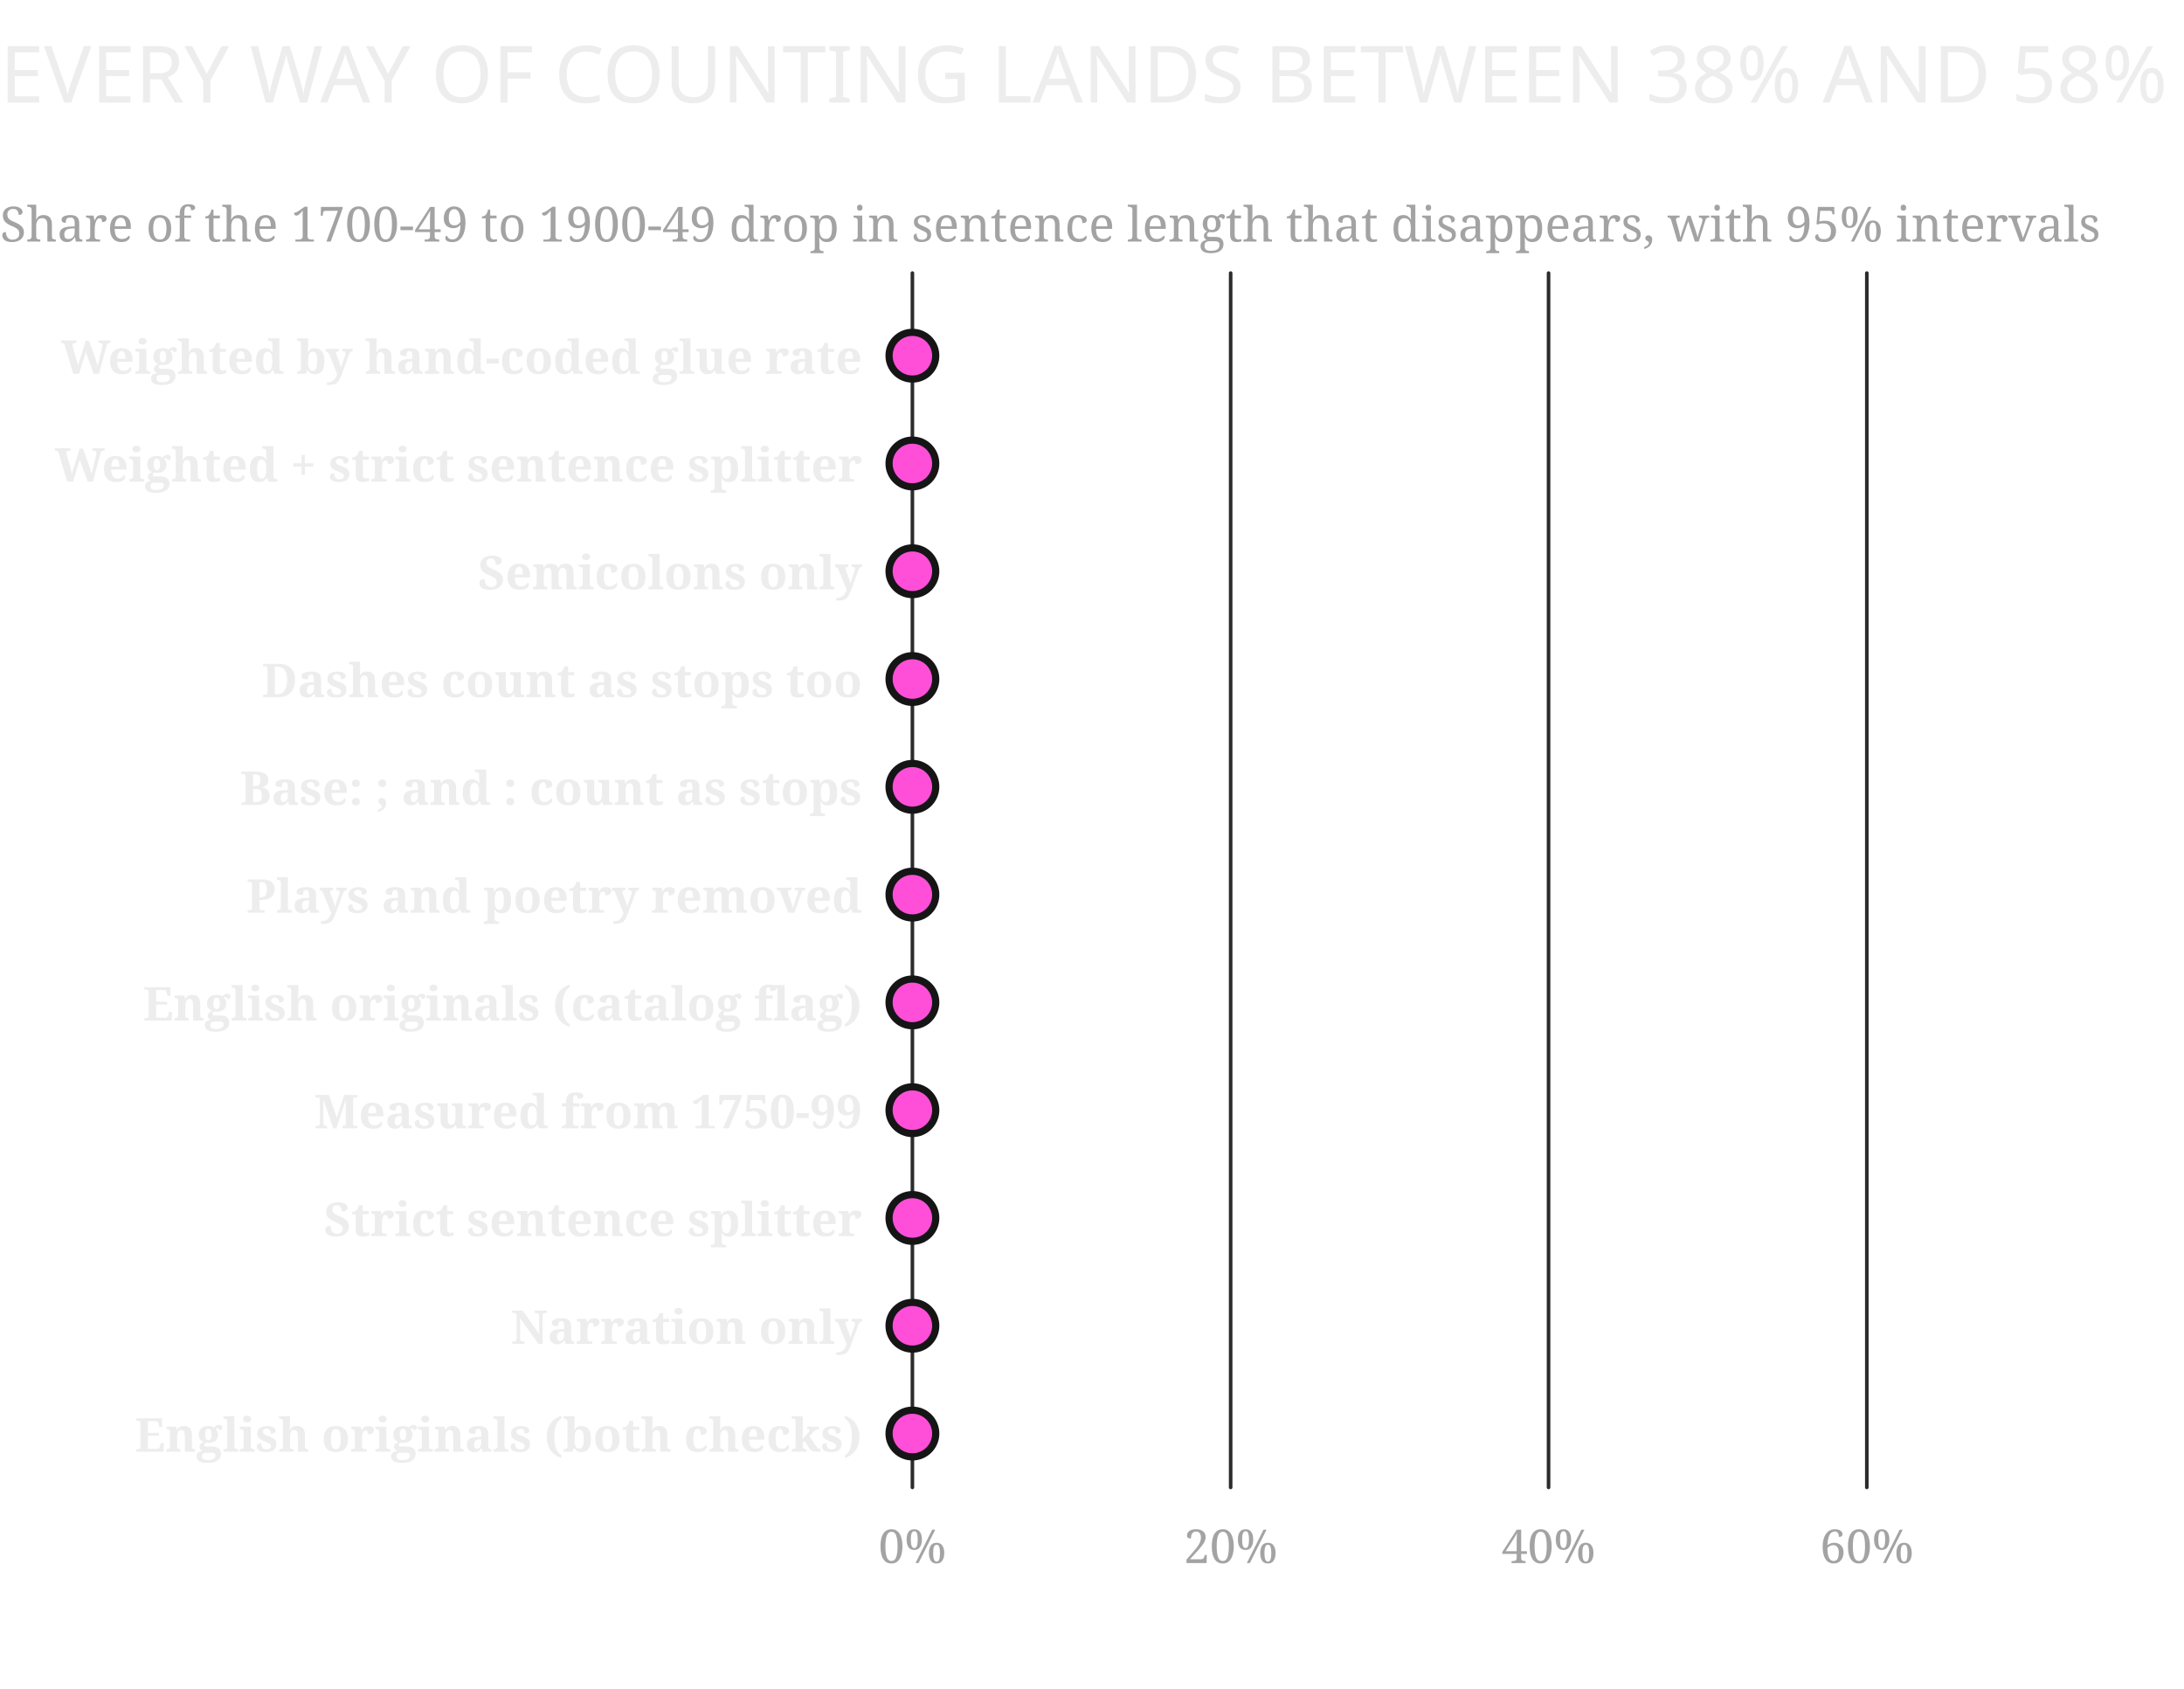
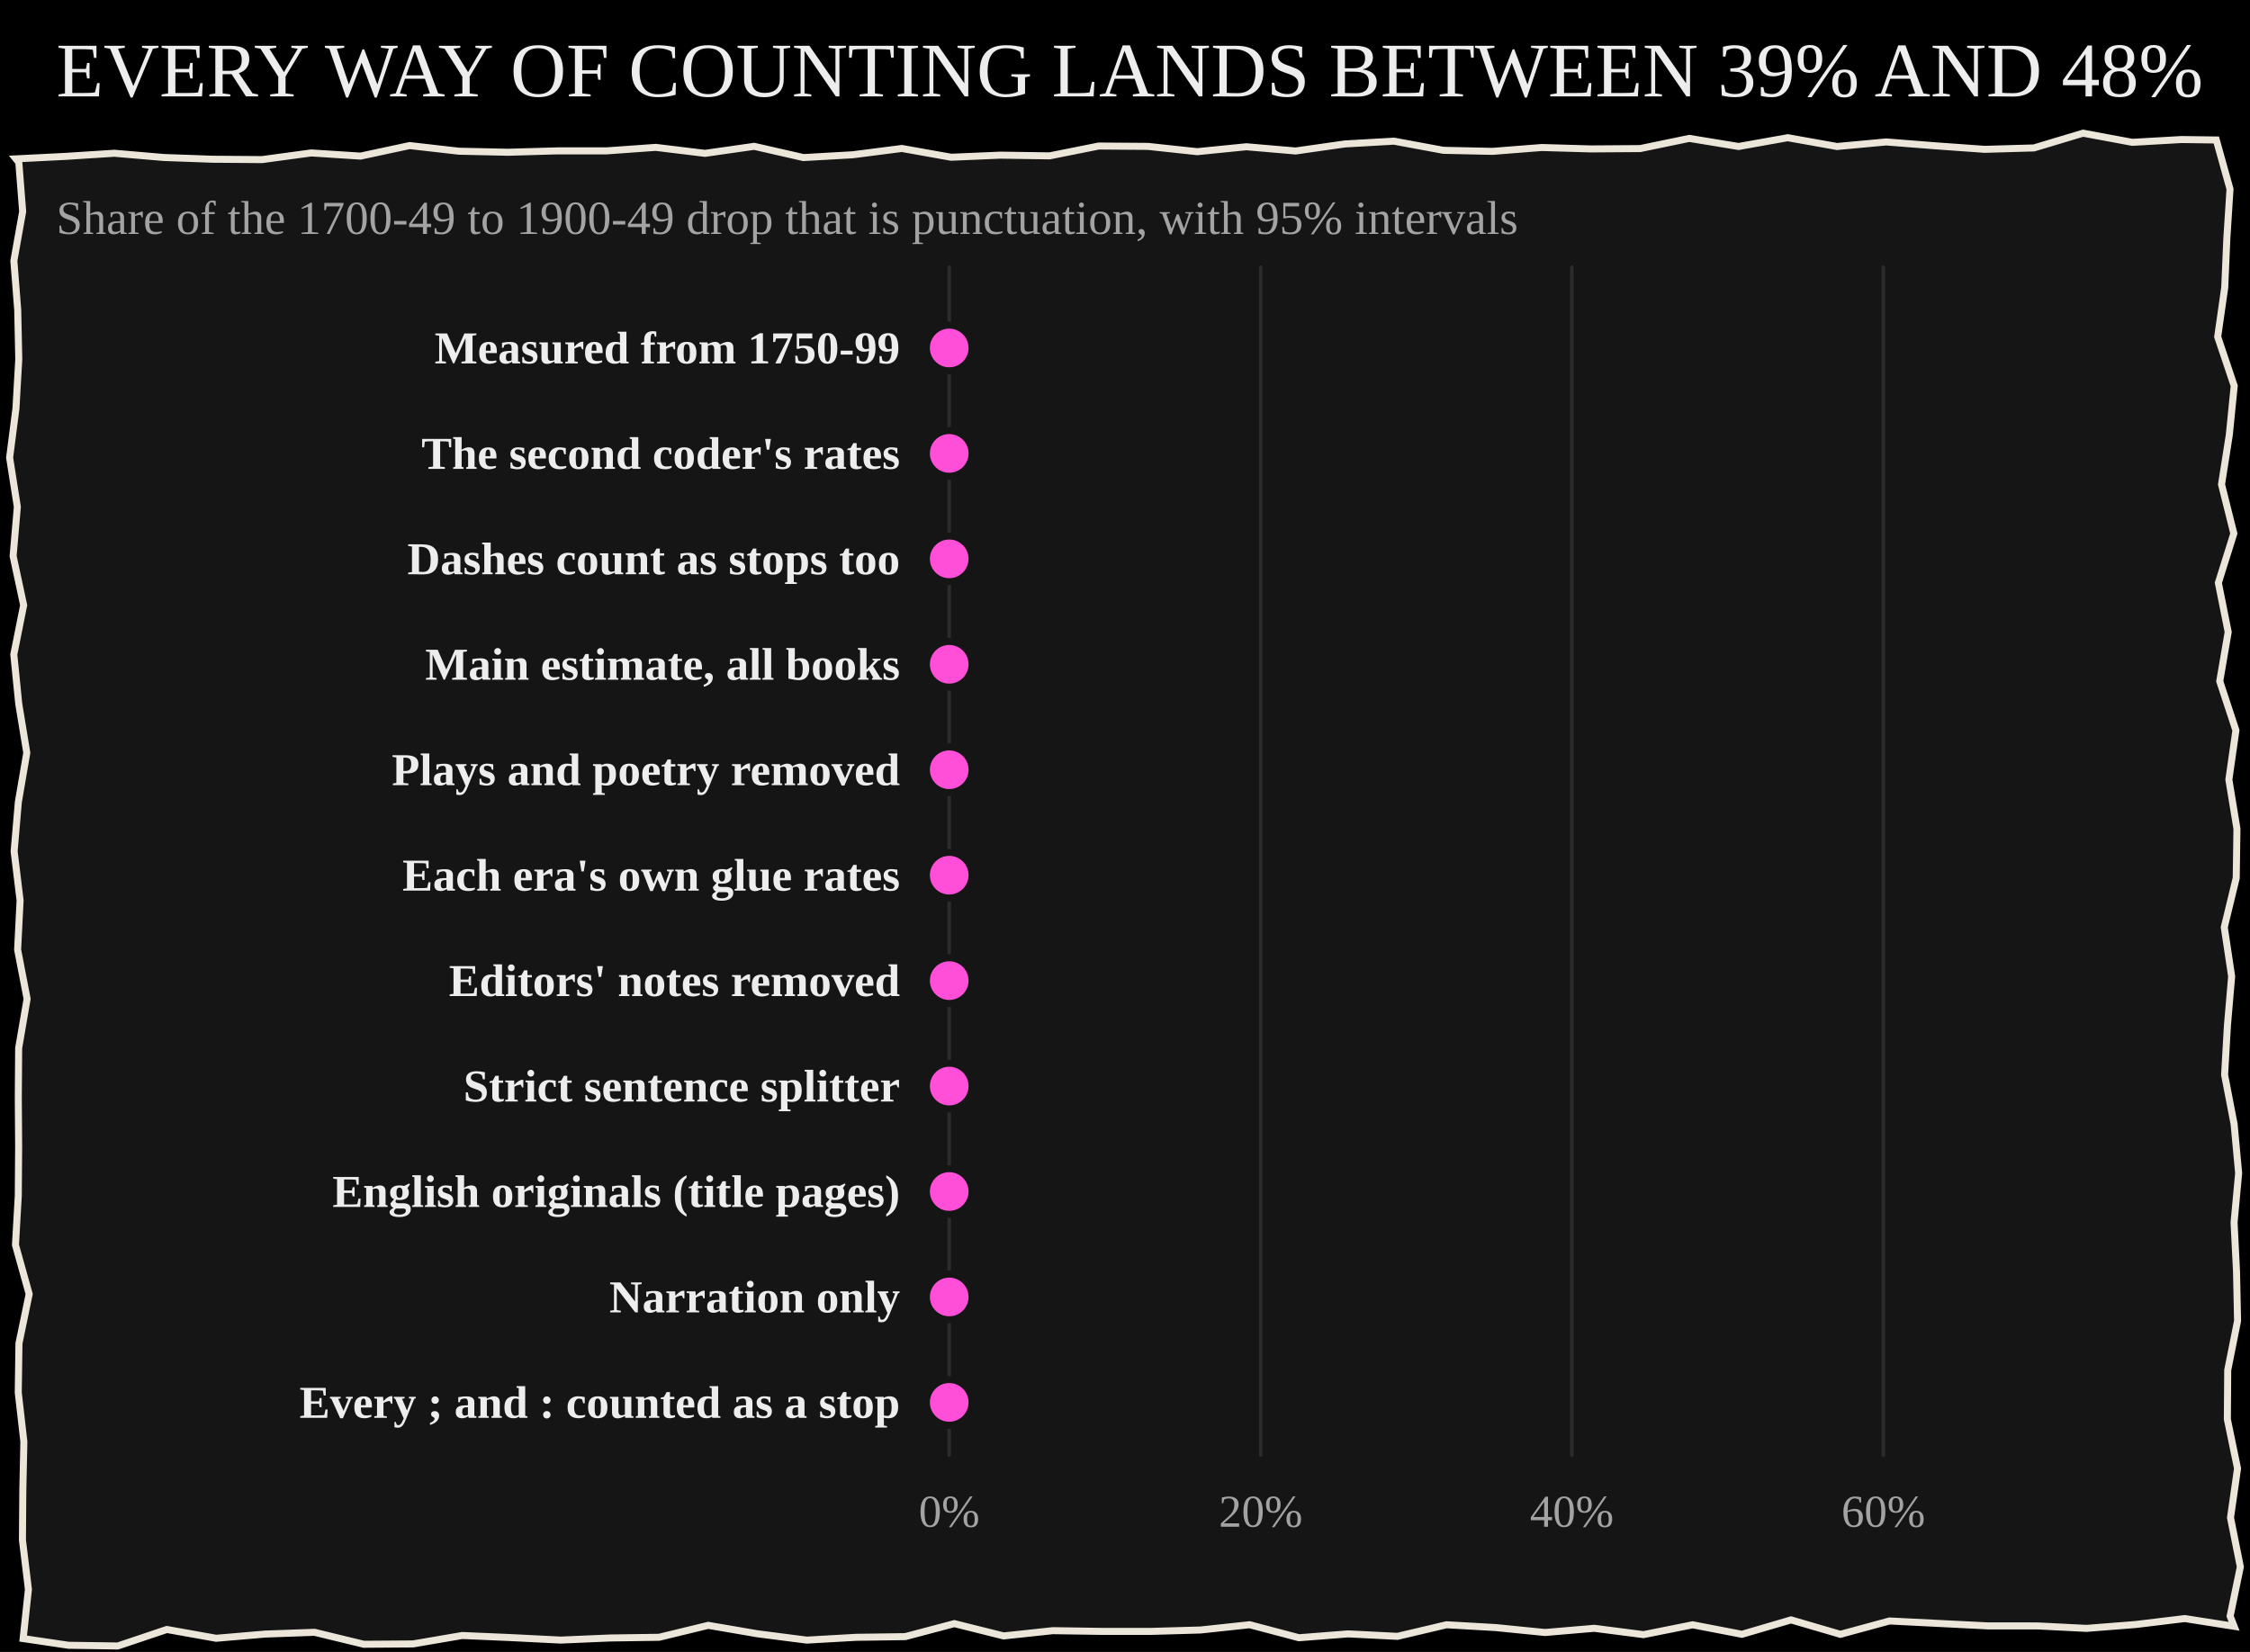
- <svg xmlns="http://www.w3.org/2000/svg" viewBox="16 0 608 470" width="608" height="470" role="img" aria-label="Dot and interval chart: the share of the 1700-49 to 1900-49 drop in sentence length that disappears when semicolons and colons count as sentence ends, measured eleven ways with 95% bootstrap intervals. Weighted by the hand-coded glue rate: 38% (28 to 48). Weighted with a strict sentence splitter: 42%. Semicolons only: 42%. Dashes counted too: 43%. Base count: 47% (38 to 60). Plays and poetry removed: 48%. English originals: 48%. Measured from 1750-99: 49%. Strict sentence splitter: 52%. Narration only: 54%. English originals by both checks: 58% (50 to 61). Every estimate lands between 38% and 58%; a line marks about 40%.">
+ <svg xmlns="http://www.w3.org/2000/svg" viewBox="0 0 640 470" width="640" height="470" role="img" aria-label="Dot and interval chart: the share of the 1700-49 to 1900-49 drop in sentence length that is punctuation, measured eleven ways with 95% intervals. Each way counts a semicolon or colon only as often as it glues two clauses, except the last. Dashes counted as stops: 39%. Measured from 1750-99: 39%. The second coder's rates: 39%. The main estimate, all books: 40% (24 to 51). Each era's own glue rates: 41%. Plays and poetry removed: 41%. Editors' notes removed: 41%. Strict sentence splitter: 43%. Narration only: 45%. English originals, checked by title page: 45% (29 to 53). Every semicolon and colon counted as a stop: 48% (33 to 61). A line marks about 40%.">
  <defs />
-   <text x="16" y="20" font-family="Anton, Impact, sans-serif" font-size="22" fill="#ededed" text-anchor="start" dominant-baseline="central">EVERY WAY OF COUNTING LANDS BETWEEN 38% AND 58%</text>
-   <text x="16" y="62" font-family="Fraunces, Georgia, serif" font-size="13.5" fill="#a3a3a3" text-anchor="start" dominant-baseline="central">Share of the 1700-49 to 1900-49 drop in sentence length that disappears, with 95% intervals</text>
+   <rect width="640" height="470" fill="#000000" />
+   <path class="d-paper" d="M6,43 L20,42.4 L34,41.6 L48,42.9 L62,43.5 L76,43.7 L90,41.9 L104,42.9 L118,40 L132,41.7 L146,42.1 L160,41.8 L174,41.9 L188,41 L202,42.8 L216,40.9 L230,44.2 L244,43.5 L258,41.8 L272,44.4 L286,43.9 L300,44.2 L314,41.5 L328,41.7 L342,43.3 L356,42 L370,43.3 L384,41.4 L398,40.7 L412,43.4 L426,43.8 L440,42.8 L454,43.3 L468,43.3 L482,40.5 L496,42.9 L510,40.5 L524,43.1 L538,41.9 L552,43.1 L566,44.2 L580,43.9 L594,39.8 L608,42.5 L622,41.8 L631.9,42 L635.7,56 L634.7,70 L634,84 L631.9,98 L636.5,112 L635,126 L632.7,140 L636.1,154 L631.6,168 L634.3,182 L631.8,196 L636.3,210 L634.2,224 L636.4,238 L636.1,252 L632.6,266 L634.6,280 L633.3,294 L632.4,308 L635,322 L636.2,336 L634.8,350 L635.4,364 L635.6,378 L632.7,392 L632.5,406 L635.3,420 L633.2,434 L635.9,448 L632.9,462 L634,464.9 L620,462.6 L606,464.2 L592,465.2 L578,464.4 L564,464.3 L550,463.5 L536,462.7 L522,466.4 L508,462.2 L494,466.2 L480,463.4 L466,466.1 L452,464.2 L438,465.3 L424,463.8 L410,462.9 L396,466.1 L382,465.3 L368,466.3 L354,462.5 L340,463.9 L326,464.2 L312,464.1 L298,463.8 L284,465.2 L270,461.6 L256,465.2 L242,465.3 L228,466 L214,464.1 L200,461.6 L186,464.9 L172,465 L158,465.5 L144,464.7 L130,464 L116,466.3 L102,466.3 L88,462.8 L74,463.2 L60,464.3 L46,461.7 L32,466.3 L18,466 L5.1,464 L6.7,450 L5.1,436 L5.3,422 L5.7,408 L4.2,394 L4.5,380 L7.5,366 L3.7,352 L4.6,338 L4.8,324 L4.8,310 L5,296 L7.5,282 L4.9,268 L5.7,254 L4.1,240 L5.4,226 L7.9,212 L5.7,198 L4.4,184 L7.3,170 L4.4,156 L5.7,142 L3.6,128 L5.5,114 L6.4,100 L6.2,86 L5.2,72 L7.8,58 L6.8,44 Z" fill="#151515" stroke="#ece6da" stroke-width="2" transform="rotate(-0.4 320 253)" />
+   <text x="16" y="20" font-family="var(--font-anton, Anton), Impact, sans-serif" font-size="22" fill="#ededed" text-anchor="start" dominant-baseline="central">EVERY WAY OF COUNTING LANDS BETWEEN 39% AND 48%</text>
+   <text x="16" y="62" font-family="var(--font-hanken-grotesk, 'Hanken Grotesk'), Arial, sans-serif" font-size="13.5" fill="#a3a3a3" text-anchor="start" dominant-baseline="central">Share of the 1700-49 to 1900-49 drop that is punctuation, with 95% intervals</text>
  <path d="M270,76 L270,414" fill="none" stroke="#2c2c2c" stroke-width="1" stroke-linecap="round" />
-   <text x="270" y="430" font-family="Fraunces, Georgia, serif" font-size="13" fill="#a3a3a3" text-anchor="middle" dominant-baseline="central">0%</text>
+   <text x="270" y="430" font-family="var(--font-hanken-grotesk, 'Hanken Grotesk'), Arial, sans-serif" font-size="13" fill="#a3a3a3" text-anchor="middle" dominant-baseline="central">0%</text>
  <path d="M358.6,76 L358.6,414" fill="none" stroke="#2c2c2c" stroke-width="1" stroke-linecap="round" />
-   <text x="358.6" y="430" font-family="Fraunces, Georgia, serif" font-size="13" fill="#a3a3a3" text-anchor="middle" dominant-baseline="central">20%</text>
+   <text x="358.6" y="430" font-family="var(--font-hanken-grotesk, 'Hanken Grotesk'), Arial, sans-serif" font-size="13" fill="#a3a3a3" text-anchor="middle" dominant-baseline="central">20%</text>
  <path d="M447.1,76 L447.1,414" fill="none" stroke="#2c2c2c" stroke-width="1" stroke-linecap="round" />
-   <text x="447.1" y="430" font-family="Fraunces, Georgia, serif" font-size="13" fill="#a3a3a3" text-anchor="middle" dominant-baseline="central">40%</text>
+   <text x="447.1" y="430" font-family="var(--font-hanken-grotesk, 'Hanken Grotesk'), Arial, sans-serif" font-size="13" fill="#a3a3a3" text-anchor="middle" dominant-baseline="central">40%</text>
  <path d="M535.7,76 L535.7,414" fill="none" stroke="#2c2c2c" stroke-width="1" stroke-linecap="round" />
-   <text x="535.7" y="430" font-family="Fraunces, Georgia, serif" font-size="13" fill="#a3a3a3" text-anchor="middle" dominant-baseline="central">60%</text>
-   <text x="256" y="99" font-family="Fraunces, Georgia, serif" font-size="13" font-weight="600" fill="#ededed" text-anchor="end" dominant-baseline="central">Weighted by hand-coded glue rate</text>
-   <text x="256" y="129" font-family="Fraunces, Georgia, serif" font-size="13" font-weight="600" fill="#ededed" text-anchor="end" dominant-baseline="central">Weighted + strict sentence splitter</text>
-   <text x="256" y="159" font-family="Fraunces, Georgia, serif" font-size="13" font-weight="600" fill="#ededed" text-anchor="end" dominant-baseline="central">Semicolons only</text>
-   <text x="256" y="189" font-family="Fraunces, Georgia, serif" font-size="13" font-weight="600" fill="#ededed" text-anchor="end" dominant-baseline="central">Dashes count as stops too</text>
-   <text x="256" y="219" font-family="Fraunces, Georgia, serif" font-size="13" font-weight="600" fill="#ededed" text-anchor="end" dominant-baseline="central">Base: ; and : count as stops</text>
-   <text x="256" y="249" font-family="Fraunces, Georgia, serif" font-size="13" font-weight="600" fill="#ededed" text-anchor="end" dominant-baseline="central">Plays and poetry removed</text>
-   <text x="256" y="279" font-family="Fraunces, Georgia, serif" font-size="13" font-weight="600" fill="#ededed" text-anchor="end" dominant-baseline="central">English originals (catalog flag)</text>
-   <text x="256" y="309" font-family="Fraunces, Georgia, serif" font-size="13" font-weight="600" fill="#ededed" text-anchor="end" dominant-baseline="central">Measured from 1750-99</text>
-   <text x="256" y="339" font-family="Fraunces, Georgia, serif" font-size="13" font-weight="600" fill="#ededed" text-anchor="end" dominant-baseline="central">Strict sentence splitter</text>
-   <text x="256" y="369" font-family="Fraunces, Georgia, serif" font-size="13" font-weight="600" fill="#ededed" text-anchor="end" dominant-baseline="central">Narration only</text>
-   <text x="256" y="399" font-family="Fraunces, Georgia, serif" font-size="13" font-weight="600" fill="#ededed" text-anchor="end" dominant-baseline="central">English originals (both checks)</text>
+   <text x="535.7" y="430" font-family="var(--font-hanken-grotesk, 'Hanken Grotesk'), Arial, sans-serif" font-size="13" fill="#a3a3a3" text-anchor="middle" dominant-baseline="central">60%</text>
+   <text x="256" y="99" font-family="var(--font-hanken-grotesk, 'Hanken Grotesk'), Arial, sans-serif" font-size="13" font-weight="600" fill="#ededed" text-anchor="end" dominant-baseline="central">Measured from 1750-99</text>
+   <text x="256" y="129" font-family="var(--font-hanken-grotesk, 'Hanken Grotesk'), Arial, sans-serif" font-size="13" font-weight="600" fill="#ededed" text-anchor="end" dominant-baseline="central">The second coder's rates</text>
+   <text x="256" y="159" font-family="var(--font-hanken-grotesk, 'Hanken Grotesk'), Arial, sans-serif" font-size="13" font-weight="600" fill="#ededed" text-anchor="end" dominant-baseline="central">Dashes count as stops too</text>
+   <text x="256" y="189" font-family="var(--font-hanken-grotesk, 'Hanken Grotesk'), Arial, sans-serif" font-size="13" font-weight="600" fill="#ededed" text-anchor="end" dominant-baseline="central">Main estimate, all books</text>
+   <text x="256" y="219" font-family="var(--font-hanken-grotesk, 'Hanken Grotesk'), Arial, sans-serif" font-size="13" font-weight="600" fill="#ededed" text-anchor="end" dominant-baseline="central">Plays and poetry removed</text>
+   <text x="256" y="249" font-family="var(--font-hanken-grotesk, 'Hanken Grotesk'), Arial, sans-serif" font-size="13" font-weight="600" fill="#ededed" text-anchor="end" dominant-baseline="central">Each era's own glue rates</text>
+   <text x="256" y="279" font-family="var(--font-hanken-grotesk, 'Hanken Grotesk'), Arial, sans-serif" font-size="13" font-weight="600" fill="#ededed" text-anchor="end" dominant-baseline="central">Editors' notes removed</text>
+   <text x="256" y="309" font-family="var(--font-hanken-grotesk, 'Hanken Grotesk'), Arial, sans-serif" font-size="13" font-weight="600" fill="#ededed" text-anchor="end" dominant-baseline="central">Strict sentence splitter</text>
+   <text x="256" y="339" font-family="var(--font-hanken-grotesk, 'Hanken Grotesk'), Arial, sans-serif" font-size="13" font-weight="600" fill="#ededed" text-anchor="end" dominant-baseline="central">English originals (title pages)</text>
+   <text x="256" y="369" font-family="var(--font-hanken-grotesk, 'Hanken Grotesk'), Arial, sans-serif" font-size="13" font-weight="600" fill="#ededed" text-anchor="end" dominant-baseline="central">Narration only</text>
+   <text x="256" y="399" font-family="var(--font-hanken-grotesk, 'Hanken Grotesk'), Arial, sans-serif" font-size="13" font-weight="600" fill="#ededed" text-anchor="end" dominant-baseline="central">Every ; and : counted as a stop</text>
  <g class="anim-live">
-     <line y1="99" y2="99" stroke="#ece6da" stroke-width="3" stroke-linecap="round" x1="438.3" x2="438.3" opacity="0">
-       <animate attributeName="x1" calcMode="discrete" values="438.3;426.8;407.1;397.5;394.3;394" keyTimes="0;0.083;0.092;0.1;0.108;0.117" dur="10s" fill="freeze" />
-       <animate attributeName="x2" calcMode="discrete" values="438.3;449.8;469.4;479.1;482.3;482.6" keyTimes="0;0.083;0.092;0.1;0.108;0.117" dur="10s" fill="freeze" />
+     <line y1="99" y2="99" stroke="#ece6da" stroke-width="3" stroke-linecap="round" x1="442.7" x2="442.7" opacity="0">
+       <animate attributeName="x1" calcMode="discrete" values="442.7;431.2;411.6;401.9;398.7;398.4" keyTimes="0;0.083;0.092;0.1;0.108;0.117" dur="10s" fill="freeze" />
+       <animate attributeName="x2" calcMode="discrete" values="442.7;462.2;495.7;512.1;517.5;518" keyTimes="0;0.083;0.092;0.1;0.108;0.117" dur="10s" fill="freeze" />
      <animate attributeName="opacity" calcMode="discrete" values="0;1" keyTimes="0;0.083" dur="10s" fill="freeze" />
    </line>
    <circle cy="99" r="6.5" fill="#ff4fd8" stroke="#151515" stroke-width="2" cx="270">
-       <animate attributeName="cx" calcMode="discrete" values="270;310.7;386.4;430.8;451.2;454.9;449.1;441.2;438.3" keyTimes="0;0.033;0.042;0.05;0.058;0.067;0.075;0.083;0.092" dur="10s" fill="freeze" />
+       <animate attributeName="cx" calcMode="discrete" values="270;297.2;352.4;391.5;417.3;432.6;440;442.5;442.7" keyTimes="0;0.033;0.042;0.05;0.058;0.067;0.075;0.083;0.092" dur="10s" fill="freeze" />
    </circle>
-     <text x="492.6" y="99" font-family="Fraunces, Georgia, serif" font-size="14" font-weight="700" fill="#ff4fd8" text-anchor="start" dominant-baseline="central" opacity="0">
-       <animate attributeName="opacity" calcMode="discrete" values="0;1" keyTimes="0;0.117" dur="10s" fill="freeze" />38%</text>
-     <line y1="129" y2="129" stroke="#ece6da" stroke-width="3" stroke-linecap="round" x1="456" x2="456" opacity="0">
-       <animate attributeName="x1" calcMode="discrete" values="456;434.7;412.1;401.6;398.6;398.4" keyTimes="0;0.1;0.108;0.117;0.125;0.133" dur="10s" fill="freeze" />
-       <animate attributeName="x2" calcMode="discrete" values="456;469.1;483;489.5;491.3;491.4" keyTimes="0;0.1;0.108;0.117;0.125;0.133" dur="10s" fill="freeze" />
+     <text x="528" y="99" font-family="var(--font-hanken-grotesk, 'Hanken Grotesk'), Arial, sans-serif" font-size="14" font-weight="700" fill="#ff4fd8" text-anchor="start" dominant-baseline="central" opacity="0">
+       <animate attributeName="opacity" calcMode="discrete" values="0;1" keyTimes="0;0.117" dur="10s" fill="freeze" />39%</text>
+     <line y1="129" y2="129" stroke="#ece6da" stroke-width="3" stroke-linecap="round" x1="442.7" x2="442.7" opacity="0">
+       <animate attributeName="x1" calcMode="discrete" values="442.7;414.8;385.3;371.6;367.6;367.4" keyTimes="0;0.1;0.108;0.117;0.125;0.133" dur="10s" fill="freeze" />
+       <animate attributeName="x2" calcMode="discrete" values="442.7;459.1;476.5;484.6;486.9;487" keyTimes="0;0.1;0.108;0.117;0.125;0.133" dur="10s" fill="freeze" />
      <animate attributeName="opacity" calcMode="discrete" values="0;1" keyTimes="0;0.1" dur="10s" fill="freeze" />
    </line>
    <circle cy="129" r="6.5" fill="#ff4fd8" stroke="#151515" stroke-width="2" cx="270">
-       <animate attributeName="cx" calcMode="discrete" values="270;334.9;411;454.1;472.3;473.6;466.1;457.9;456" keyTimes="0;0.05;0.058;0.067;0.075;0.083;0.092;0.1;0.108" dur="10s" fill="freeze" />
+       <animate attributeName="cx" calcMode="discrete" values="270;309.7;361.5;397.7;421.1;434.6;440.8;442.6;442.7" keyTimes="0;0.05;0.058;0.067;0.075;0.083;0.092;0.1;0.108" dur="10s" fill="freeze" />
    </circle>
-     <text x="501.4" y="129" font-family="Fraunces, Georgia, serif" font-size="14" font-weight="700" fill="#ff4fd8" text-anchor="start" dominant-baseline="central" opacity="0">
-       <animate attributeName="opacity" calcMode="discrete" values="0;1" keyTimes="0;0.133" dur="10s" fill="freeze" />42%</text>
-     <line y1="159" y2="159" stroke="#ece6da" stroke-width="3" stroke-linecap="round" x1="456" x2="456" opacity="0">
-       <animate attributeName="x1" calcMode="discrete" values="456;435.2;420;413.4;411.8;411.7" keyTimes="0;0.117;0.125;0.133;0.142;0.15" dur="10s" fill="freeze" />
-       <animate attributeName="x2" calcMode="discrete" values="456;483;502.8;511.4;513.5;513.6" keyTimes="0;0.117;0.125;0.133;0.142;0.15" dur="10s" fill="freeze" />
+     <text x="497" y="129" font-family="var(--font-hanken-grotesk, 'Hanken Grotesk'), Arial, sans-serif" font-size="14" font-weight="700" fill="#ff4fd8" text-anchor="start" dominant-baseline="central" opacity="0">
+       <animate attributeName="opacity" calcMode="discrete" values="0;1" keyTimes="0;0.133" dur="10s" fill="freeze" />39%</text>
+     <line y1="159" y2="159" stroke="#ece6da" stroke-width="3" stroke-linecap="round" x1="442.7" x2="442.7" opacity="0">
+       <animate attributeName="x1" calcMode="discrete" values="442.7;403.2;374.3;361.7;358.6" keyTimes="0;0.117;0.125;0.133;0.142" dur="10s" fill="freeze" />
+       <animate attributeName="x2" calcMode="discrete" values="442.7;465.6;482.3;489.6;491.4" keyTimes="0;0.117;0.125;0.133;0.142" dur="10s" fill="freeze" />
      <animate attributeName="opacity" calcMode="discrete" values="0;1" keyTimes="0;0.117" dur="10s" fill="freeze" />
    </line>
    <circle cy="159" r="6.5" fill="#ff4fd8" stroke="#151515" stroke-width="2" cx="270">
-       <animate attributeName="cx" calcMode="discrete" values="270;353.2;422;459.5;473.7;472.6;464.3;456.9;456" keyTimes="0;0.067;0.075;0.083;0.092;0.1;0.108;0.117;0.125" dur="10s" fill="freeze" />
+       <animate attributeName="cx" calcMode="discrete" values="270;321.4;369.9;403.3;424.5;436.3;441.4;442.7" keyTimes="0;0.067;0.075;0.083;0.092;0.1;0.108;0.117" dur="10s" fill="freeze" />
    </circle>
-     <text x="523.6" y="159" font-family="Fraunces, Georgia, serif" font-size="14" font-weight="700" fill="#ff4fd8" text-anchor="start" dominant-baseline="central" opacity="0">
-       <animate attributeName="opacity" calcMode="discrete" values="0;1" keyTimes="0;0.15" dur="10s" fill="freeze" />42%</text>
-     <line y1="189" y2="189" stroke="#ece6da" stroke-width="3" stroke-linecap="round" x1="460.4" x2="460.4" opacity="0">
-       <animate attributeName="x1" calcMode="discrete" values="460.4;438.2;426.3;421.5;420.6" keyTimes="0;0.133;0.142;0.15;0.158" dur="10s" fill="freeze" />
-       <animate attributeName="x2" calcMode="discrete" values="460.4;497.5;517.3;525.3;526.8;526.9" keyTimes="0;0.133;0.142;0.15;0.158;0.167" dur="10s" fill="freeze" />
+     <text x="501.4" y="159" font-family="var(--font-hanken-grotesk, 'Hanken Grotesk'), Arial, sans-serif" font-size="14" font-weight="700" fill="#ff4fd8" text-anchor="start" dominant-baseline="central" opacity="0">
+       <animate attributeName="opacity" calcMode="discrete" values="0;1" keyTimes="0;0.15" dur="10s" fill="freeze" />39%</text>
+     <line y1="189" y2="189" stroke="#ece6da" stroke-width="3" stroke-linecap="round" x1="447.1" x2="447.1" opacity="0">
+       <animate attributeName="x1" calcMode="discrete" values="447.1;407.6;386.5;377.9;376.3" keyTimes="0;0.133;0.142;0.15;0.158" dur="10s" fill="freeze" />
+       <animate attributeName="x2" calcMode="discrete" values="447.1;474.3;488.9;494.7;495.9" keyTimes="0;0.133;0.142;0.15;0.158" dur="10s" fill="freeze" />
      <animate attributeName="opacity" calcMode="discrete" values="0;1" keyTimes="0;0.133" dur="10s" fill="freeze" />
    </line>
    <circle cy="189" r="6.5" fill="#ff4fd8" stroke="#151515" stroke-width="2" cx="270">
-       <animate attributeName="cx" calcMode="discrete" values="270;372.2;435.6;468.6;479.3;476;467;460.7;460.4" keyTimes="0;0.083;0.092;0.1;0.108;0.117;0.125;0.133;0.142" dur="10s" fill="freeze" />
+       <animate attributeName="cx" calcMode="discrete" values="270;334;380.4;412;431.6;442.1;446.3;447.1" keyTimes="0;0.083;0.092;0.1;0.108;0.117;0.125;0.133" dur="10s" fill="freeze" />
    </circle>
-     <text x="536.9" y="189" font-family="Fraunces, Georgia, serif" font-size="14" font-weight="700" fill="#ff4fd8" text-anchor="start" dominant-baseline="central" opacity="0">
-       <animate attributeName="opacity" calcMode="discrete" values="0;1" keyTimes="0;0.167" dur="10s" fill="freeze" />43%</text>
-     <line y1="219" y2="219" stroke="#ece6da" stroke-width="3" stroke-linecap="round" x1="478.1" x2="478.1" opacity="0">
-       <animate attributeName="x1" calcMode="discrete" values="478.1;472.7;452.8;442.6;438.8;438.3" keyTimes="0;0.142;0.15;0.158;0.167;0.175" dur="10s" fill="freeze" />
-       <animate attributeName="x2" calcMode="discrete" values="478.1;486;514.7;529.5;534.9;535.7" keyTimes="0;0.142;0.15;0.158;0.167;0.175" dur="10s" fill="freeze" />
+     <text x="505.9" y="189" font-family="var(--font-hanken-grotesk, 'Hanken Grotesk'), Arial, sans-serif" font-size="14" font-weight="700" fill="#ff4fd8" text-anchor="start" dominant-baseline="central" opacity="0">
+       <animate attributeName="opacity" calcMode="discrete" values="0;1" keyTimes="0;0.167" dur="10s" fill="freeze" />40%</text>
+     <line y1="219" y2="219" stroke="#ece6da" stroke-width="3" stroke-linecap="round" x1="451.6" x2="451.6" opacity="0">
+       <animate attributeName="x1" calcMode="discrete" values="451.6;442.5;409.4;392.3;386;385.1" keyTimes="0;0.142;0.15;0.158;0.167;0.175" dur="10s" fill="freeze" />
+       <animate attributeName="x2" calcMode="discrete" values="451.6;457;476.9;487.1;490.9;491.4" keyTimes="0;0.142;0.15;0.158;0.167;0.175" dur="10s" fill="freeze" />
      <animate attributeName="opacity" calcMode="discrete" values="0;1" keyTimes="0;0.142" dur="10s" fill="freeze" />
    </line>
    <circle cy="219" r="6.5" fill="#ff4fd8" stroke="#151515" stroke-width="2" cx="270">
-       <animate attributeName="cx" calcMode="discrete" values="270;296.2;398.7;460.6;491;499;493.4;483.5;478.1" keyTimes="0;0.092;0.1;0.108;0.117;0.125;0.133;0.142;0.15" dur="10s" fill="freeze" />
+       <animate attributeName="cx" calcMode="discrete" values="270;284.7;346.5;390.8;420.4;438.4;447.7;451.1;451.6" keyTimes="0;0.092;0.1;0.108;0.117;0.125;0.133;0.142;0.15" dur="10s" fill="freeze" />
    </circle>
-     <text x="545.7" y="219" font-family="Fraunces, Georgia, serif" font-size="14" font-weight="700" fill="#ff4fd8" text-anchor="start" dominant-baseline="central" opacity="0">
-       <animate attributeName="opacity" calcMode="discrete" values="0;1" keyTimes="0;0.175" dur="10s" fill="freeze" />47%</text>
-     <line y1="249" y2="249" stroke="#ece6da" stroke-width="3" stroke-linecap="round" x1="482.6" x2="482.6" opacity="0">
-       <animate attributeName="x1" calcMode="discrete" values="482.6;469.9;448.3;437.7;434.2;433.9" keyTimes="0;0.158;0.167;0.175;0.183;0.192" dur="10s" fill="freeze" />
-       <animate attributeName="x2" calcMode="discrete" values="482.6;497.5;523.1;535.6;539.7;540.1" keyTimes="0;0.158;0.167;0.175;0.183;0.192" dur="10s" fill="freeze" />
+     <text x="501.4" y="219" font-family="var(--font-hanken-grotesk, 'Hanken Grotesk'), Arial, sans-serif" font-size="14" font-weight="700" fill="#ff4fd8" text-anchor="start" dominant-baseline="central" opacity="0">
+       <animate attributeName="opacity" calcMode="discrete" values="0;1" keyTimes="0;0.175" dur="10s" fill="freeze" />41%</text>
+     <line y1="249" y2="249" stroke="#ece6da" stroke-width="3" stroke-linecap="round" x1="451.6" x2="451.6" opacity="0">
+       <animate attributeName="x1" calcMode="discrete" values="451.6;433.2;401.7;386.3;381.2;380.7" keyTimes="0;0.158;0.167;0.175;0.183;0.192" dur="10s" fill="freeze" />
+       <animate attributeName="x2" calcMode="discrete" values="451.6;465.4;489;500.5;504.3;504.7" keyTimes="0;0.158;0.167;0.175;0.183;0.192" dur="10s" fill="freeze" />
      <animate attributeName="opacity" calcMode="discrete" values="0;1" keyTimes="0;0.158" dur="10s" fill="freeze" />
    </line>
    <circle cy="249" r="6.5" fill="#ff4fd8" stroke="#151515" stroke-width="2" cx="270">
-       <animate attributeName="cx" calcMode="discrete" values="270;321.4;417.1;473.2;498.9;503.5;496.2;486.2;482.6" keyTimes="0;0.108;0.117;0.125;0.133;0.142;0.15;0.158;0.167" dur="10s" fill="freeze" />
+       <animate attributeName="cx" calcMode="discrete" values="270;298.6;356.7;397.8;424.9;440.9;448.7;451.3;451.6" keyTimes="0;0.108;0.117;0.125;0.133;0.142;0.15;0.158;0.167" dur="10s" fill="freeze" />
    </circle>
-     <text x="550.1" y="249" font-family="Fraunces, Georgia, serif" font-size="14" font-weight="700" fill="#ff4fd8" text-anchor="start" dominant-baseline="central" opacity="0">
-       <animate attributeName="opacity" calcMode="discrete" values="0;1" keyTimes="0;0.192" dur="10s" fill="freeze" />48%</text>
-     <line y1="279" y2="279" stroke="#ece6da" stroke-width="3" stroke-linecap="round" x1="482.6" x2="482.6" opacity="0">
-       <animate attributeName="x1" calcMode="discrete" values="482.6;464.5;445.4;436.6;434;433.9" keyTimes="0;0.175;0.183;0.192;0.2;0.208" dur="10s" fill="freeze" />
-       <animate attributeName="x2" calcMode="discrete" values="482.6;502.2;523.1;532.8;535.6;535.7" keyTimes="0;0.175;0.183;0.192;0.2;0.208" dur="10s" fill="freeze" />
+     <text x="514.7" y="249" font-family="var(--font-hanken-grotesk, 'Hanken Grotesk'), Arial, sans-serif" font-size="14" font-weight="700" fill="#ff4fd8" text-anchor="start" dominant-baseline="central" opacity="0">
+       <animate attributeName="opacity" calcMode="discrete" values="0;1" keyTimes="0;0.192" dur="10s" fill="freeze" />41%</text>
+     <line y1="279" y2="279" stroke="#ece6da" stroke-width="3" stroke-linecap="round" x1="451.6" x2="451.6" opacity="0">
+       <animate attributeName="x1" calcMode="discrete" values="451.6;428.6;404.3;393;389.8;389.6" keyTimes="0;0.175;0.183;0.192;0.2;0.208" dur="10s" fill="freeze" />
+       <animate attributeName="x2" calcMode="discrete" values="451.6;466.3;482;489.2;491.3;491.4" keyTimes="0;0.175;0.183;0.192;0.2;0.208" dur="10s" fill="freeze" />
      <animate attributeName="opacity" calcMode="discrete" values="0;1" keyTimes="0;0.175" dur="10s" fill="freeze" />
    </line>
    <circle cy="279" r="6.5" fill="#ff4fd8" stroke="#151515" stroke-width="2" cx="270">
-       <animate attributeName="cx" calcMode="discrete" values="270;344.2;431.2;480.5;501.2;502.7;494.1;484.8;482.6" keyTimes="0;0.125;0.133;0.142;0.15;0.158;0.167;0.175;0.183" dur="10s" fill="freeze" />
+       <animate attributeName="cx" calcMode="discrete" values="270;311.7;366.1;404.2;428.9;443;449.6;451.5;451.6" keyTimes="0;0.125;0.133;0.142;0.15;0.158;0.167;0.175;0.183" dur="10s" fill="freeze" />
    </circle>
-     <text x="545.7" y="279" font-family="Fraunces, Georgia, serif" font-size="14" font-weight="700" fill="#ff4fd8" text-anchor="start" dominant-baseline="central" opacity="0">
-       <animate attributeName="opacity" calcMode="discrete" values="0;1" keyTimes="0;0.208" dur="10s" fill="freeze" />48%</text>
-     <line y1="309" y2="309" stroke="#ece6da" stroke-width="3" stroke-linecap="round" x1="487" x2="487" opacity="0">
-       <animate attributeName="x1" calcMode="discrete" values="487;468.3;454.6;448.6;447.2;447.1" keyTimes="0;0.192;0.2;0.208;0.217;0.225" dur="10s" fill="freeze" />
-       <animate attributeName="x2" calcMode="discrete" values="487;518.2;541;551;553.4" keyTimes="0;0.192;0.2;0.208;0.217" dur="10s" fill="freeze" />
+     <text x="501.4" y="279" font-family="var(--font-hanken-grotesk, 'Hanken Grotesk'), Arial, sans-serif" font-size="14" font-weight="700" fill="#ff4fd8" text-anchor="start" dominant-baseline="central" opacity="0">
+       <animate attributeName="opacity" calcMode="discrete" values="0;1" keyTimes="0;0.208" dur="10s" fill="freeze" />41%</text>
+     <line y1="309" y2="309" stroke="#ece6da" stroke-width="3" stroke-linecap="round" x1="460.4" x2="460.4" opacity="0">
+       <animate attributeName="x1" calcMode="discrete" values="460.4;429.2;406.4;396.5;394.1;394" keyTimes="0;0.192;0.2;0.208;0.217;0.225" dur="10s" fill="freeze" />
+       <animate attributeName="x2" calcMode="discrete" values="460.4;481.2;496.5;503.1;504.7" keyTimes="0;0.192;0.2;0.208;0.217" dur="10s" fill="freeze" />
      <animate attributeName="opacity" calcMode="discrete" values="0;1" keyTimes="0;0.192" dur="10s" fill="freeze" />
    </line>
    <circle cy="309" r="6.5" fill="#ff4fd8" stroke="#151515" stroke-width="2" cx="270">
-       <animate attributeName="cx" calcMode="discrete" values="270;367;447.4;491.1;507.6;506.3;496.7;488;487" keyTimes="0;0.142;0.15;0.158;0.167;0.175;0.183;0.192;0.2" dur="10s" fill="freeze" />
+       <animate attributeName="cx" calcMode="discrete" values="270;326.7;380.1;417;440.4;453.4;459;460.4" keyTimes="0;0.142;0.15;0.158;0.167;0.175;0.183;0.192" dur="10s" fill="freeze" />
    </circle>
-     <text x="563.4" y="309" font-family="Fraunces, Georgia, serif" font-size="14" font-weight="700" fill="#ff4fd8" text-anchor="start" dominant-baseline="central" opacity="0">
-       <animate attributeName="opacity" calcMode="discrete" values="0;1" keyTimes="0;0.225" dur="10s" fill="freeze" />49%</text>
-     <line y1="339" y2="339" stroke="#ece6da" stroke-width="3" stroke-linecap="round" x1="500.3" x2="500.3" opacity="0">
-       <animate attributeName="x1" calcMode="discrete" values="500.3;470.6;454.8;448.4;447.1" keyTimes="0;0.208;0.217;0.225;0.233" dur="10s" fill="freeze" />
-       <animate attributeName="x2" calcMode="discrete" values="500.3;527.5;542;547.9;549" keyTimes="0;0.208;0.217;0.225;0.233" dur="10s" fill="freeze" />
+     <text x="514.7" y="309" font-family="var(--font-hanken-grotesk, 'Hanken Grotesk'), Arial, sans-serif" font-size="14" font-weight="700" fill="#ff4fd8" text-anchor="start" dominant-baseline="central" opacity="0">
+       <animate attributeName="opacity" calcMode="discrete" values="0;1" keyTimes="0;0.225" dur="10s" fill="freeze" />43%</text>
+     <line y1="339" y2="339" stroke="#ece6da" stroke-width="3" stroke-linecap="round" x1="469.3" x2="469.3" opacity="0">
+       <animate attributeName="x1" calcMode="discrete" values="469.3;429.8;408.6;400.1;398.4" keyTimes="0;0.208;0.217;0.225;0.233" dur="10s" fill="freeze" />
+       <animate attributeName="x2" calcMode="discrete" values="469.3;489;499.6;503.9;504.7" keyTimes="0;0.208;0.217;0.225;0.233" dur="10s" fill="freeze" />
      <animate attributeName="opacity" calcMode="discrete" values="0;1" keyTimes="0;0.208" dur="10s" fill="freeze" />
    </line>
    <circle cy="339" r="6.5" fill="#ff4fd8" stroke="#151515" stroke-width="2" cx="270">
-       <animate attributeName="cx" calcMode="discrete" values="270;393.6;470.3;510.1;523.1;519.1;508.3;500.6;500.3" keyTimes="0;0.158;0.167;0.175;0.183;0.192;0.2;0.208;0.217" dur="10s" fill="freeze" />
+       <animate attributeName="cx" calcMode="discrete" values="270;342;394.2;429.7;451.8;463.6;468.4;469.3" keyTimes="0;0.158;0.167;0.175;0.183;0.192;0.2;0.208" dur="10s" fill="freeze" />
    </circle>
-     <text x="559" y="339" font-family="Fraunces, Georgia, serif" font-size="14" font-weight="700" fill="#ff4fd8" text-anchor="start" dominant-baseline="central" opacity="0">
-       <animate attributeName="opacity" calcMode="discrete" values="0;1" keyTimes="0;0.242" dur="10s" fill="freeze" />52%</text>
-     <line y1="369" y2="369" stroke="#ece6da" stroke-width="3" stroke-linecap="round" x1="509.1" x2="509.1" opacity="0">
-       <animate attributeName="x1" calcMode="discrete" values="509.1;497.7;455.7;434.1;426.1;425" keyTimes="0;0.217;0.225;0.233;0.242;0.25" dur="10s" fill="freeze" />
-       <animate attributeName="x2" calcMode="discrete" values="509.1;514.6;534.5;544.7;548.5;549" keyTimes="0;0.217;0.225;0.233;0.242;0.25" dur="10s" fill="freeze" />
+     <text x="514.7" y="339" font-family="var(--font-hanken-grotesk, 'Hanken Grotesk'), Arial, sans-serif" font-size="14" font-weight="700" fill="#ff4fd8" text-anchor="start" dominant-baseline="central" opacity="0">
+       <animate attributeName="opacity" calcMode="discrete" values="0;1" keyTimes="0;0.242" dur="10s" fill="freeze" />45%</text>
+     <line y1="369" y2="369" stroke="#ece6da" stroke-width="3" stroke-linecap="round" x1="469.3" x2="469.3" opacity="0">
+       <animate attributeName="x1" calcMode="discrete" values="469.3;456.6;410.2;386.3;377.5;376.3" keyTimes="0;0.217;0.225;0.233;0.242;0.25" dur="10s" fill="freeze" />
+       <animate attributeName="x2" calcMode="discrete" values="469.3;474.1;491.8;500.9;504.2;504.7" keyTimes="0;0.217;0.225;0.233;0.242;0.25" dur="10s" fill="freeze" />
      <animate attributeName="opacity" calcMode="discrete" values="0;1" keyTimes="0;0.217" dur="10s" fill="freeze" />
    </line>
    <circle cy="369" r="6.5" fill="#ff4fd8" stroke="#151515" stroke-width="2" cx="270">
-       <animate attributeName="cx" calcMode="discrete" values="270;300.1;417.8;489;524;533.1;526.7;515.3;509.1" keyTimes="0;0.167;0.175;0.183;0.192;0.2;0.208;0.217;0.225" dur="10s" fill="freeze" />
+       <animate attributeName="cx" calcMode="discrete" values="270;286.2;354;402.5;435.1;454.9;465;468.8;469.3" keyTimes="0;0.167;0.175;0.183;0.192;0.2;0.208;0.217;0.225" dur="10s" fill="freeze" />
    </circle>
-     <text x="559" y="369" font-family="Fraunces, Georgia, serif" font-size="14" font-weight="700" fill="#ff4fd8" text-anchor="start" dominant-baseline="central" opacity="0">
-       <animate attributeName="opacity" calcMode="discrete" values="0;1" keyTimes="0;0.25" dur="10s" fill="freeze" />54%</text>
-     <line y1="399" y2="399" stroke="#ece6da" stroke-width="3" stroke-linecap="round" x1="526.9" x2="526.9" opacity="0">
-       <animate attributeName="x1" calcMode="discrete" values="526.9;517.7;501.9;494.2;491.7;491.4" keyTimes="0;0.233;0.242;0.25;0.258;0.267" dur="10s" fill="freeze" />
-       <animate attributeName="x2" calcMode="discrete" values="526.9;530.3;536.2;539.1;540.1" keyTimes="0;0.233;0.242;0.25;0.258" dur="10s" fill="freeze" />
+     <text x="514.7" y="369" font-family="var(--font-hanken-grotesk, 'Hanken Grotesk'), Arial, sans-serif" font-size="14" font-weight="700" fill="#ff4fd8" text-anchor="start" dominant-baseline="central" opacity="0">
+       <animate attributeName="opacity" calcMode="discrete" values="0;1" keyTimes="0;0.25" dur="10s" fill="freeze" />45%</text>
+     <line y1="399" y2="399" stroke="#ece6da" stroke-width="3" stroke-linecap="round" x1="482.6" x2="482.6" opacity="0">
+       <animate attributeName="x1" calcMode="discrete" values="482.6;465.3;435.8;421.4;416.6;416.1" keyTimes="0;0.233;0.242;0.25;0.258;0.267" dur="10s" fill="freeze" />
+       <animate attributeName="x2" calcMode="discrete" values="482.6;497.5;523.1;535.6;539.7;540.1" keyTimes="0;0.233;0.242;0.25;0.258;0.267" dur="10s" fill="freeze" />
      <animate attributeName="opacity" calcMode="discrete" values="0;1" keyTimes="0;0.233" dur="10s" fill="freeze" />
    </line>
    <circle cy="399" r="6.5" fill="#ff4fd8" stroke="#151515" stroke-width="2" cx="270">
-       <animate attributeName="cx" calcMode="discrete" values="270;332.1;447.7;515.5;546.6;552.1;543.3;531.3;526.9" keyTimes="0;0.183;0.192;0.2;0.208;0.217;0.225;0.233;0.242" dur="10s" fill="freeze" />
+       <animate attributeName="cx" calcMode="discrete" values="270;303.5;371.5;419.6;451.3;470.1;479.3;482.3;482.6" keyTimes="0;0.183;0.192;0.2;0.208;0.217;0.225;0.233;0.242" dur="10s" fill="freeze" />
    </circle>
-     <text x="550.1" y="399" font-family="Fraunces, Georgia, serif" font-size="14" font-weight="700" fill="#ff4fd8" text-anchor="start" dominant-baseline="central" opacity="0">
-       <animate attributeName="opacity" calcMode="discrete" values="0;1" keyTimes="0;0.267" dur="10s" fill="freeze" />58%</text>
+     <text x="550.1" y="399" font-family="var(--font-hanken-grotesk, 'Hanken Grotesk'), Arial, sans-serif" font-size="14" font-weight="700" fill="#ff4fd8" text-anchor="start" dominant-baseline="central" opacity="0">
+       <animate attributeName="opacity" calcMode="discrete" values="0;1" keyTimes="0;0.267" dur="10s" fill="freeze" />48%</text>
    <line x1="447.1" x2="447.1" y1="76" stroke="#ece6da" stroke-width="2.5" stroke-dasharray="6 5" y2="76" opacity="0">
      <animate attributeName="y2" calcMode="discrete" values="76;139.2;261.7;341;386.5;407.6;413.7;414" keyTimes="0;0.333;0.342;0.35;0.358;0.367;0.375;0.383" dur="10s" fill="freeze" />
      <animate attributeName="opacity" calcMode="discrete" values="0;1" keyTimes="0;0.333" dur="10s" fill="freeze" />
    </line>
-     <text x="447.1" y="450" font-family="Anton, Impact, sans-serif" font-size="17" fill="#ededed" text-anchor="middle" dominant-baseline="central" letter-spacing="0.5" opacity="0">
+     <text x="447.1" y="450" font-family="var(--font-anton, Anton), Impact, sans-serif" font-size="17" fill="#ededed" text-anchor="middle" dominant-baseline="central" letter-spacing="0.5" opacity="0">
      <animate attributeName="opacity" calcMode="discrete" values="0;1" keyTimes="0;0.383" dur="10s" fill="freeze" />about 40%</text>
  </g>
  <g class="anim-still" display="none">
-     <line y1="99" y2="99" stroke="#ece6da" stroke-width="3" stroke-linecap="round" x1="394" x2="482.6" opacity="1" />
-     <circle cy="99" r="6.5" fill="#ff4fd8" stroke="#151515" stroke-width="2" cx="438.3" />
-     <text x="492.6" y="99" font-family="Fraunces, Georgia, serif" font-size="14" font-weight="700" fill="#ff4fd8" text-anchor="start" dominant-baseline="central" opacity="1">38%</text>
-     <line y1="129" y2="129" stroke="#ece6da" stroke-width="3" stroke-linecap="round" x1="398.4" x2="491.4" opacity="1" />
-     <circle cy="129" r="6.5" fill="#ff4fd8" stroke="#151515" stroke-width="2" cx="456" />
-     <text x="501.4" y="129" font-family="Fraunces, Georgia, serif" font-size="14" font-weight="700" fill="#ff4fd8" text-anchor="start" dominant-baseline="central" opacity="1">42%</text>
-     <line y1="159" y2="159" stroke="#ece6da" stroke-width="3" stroke-linecap="round" x1="411.7" x2="513.6" opacity="1" />
-     <circle cy="159" r="6.5" fill="#ff4fd8" stroke="#151515" stroke-width="2" cx="456" />
-     <text x="523.6" y="159" font-family="Fraunces, Georgia, serif" font-size="14" font-weight="700" fill="#ff4fd8" text-anchor="start" dominant-baseline="central" opacity="1">42%</text>
-     <line y1="189" y2="189" stroke="#ece6da" stroke-width="3" stroke-linecap="round" x1="420.6" x2="526.9" opacity="1" />
-     <circle cy="189" r="6.5" fill="#ff4fd8" stroke="#151515" stroke-width="2" cx="460.4" />
-     <text x="536.9" y="189" font-family="Fraunces, Georgia, serif" font-size="14" font-weight="700" fill="#ff4fd8" text-anchor="start" dominant-baseline="central" opacity="1">43%</text>
-     <line y1="219" y2="219" stroke="#ece6da" stroke-width="3" stroke-linecap="round" x1="438.3" x2="535.7" opacity="1" />
-     <circle cy="219" r="6.5" fill="#ff4fd8" stroke="#151515" stroke-width="2" cx="478.1" />
-     <text x="545.7" y="219" font-family="Fraunces, Georgia, serif" font-size="14" font-weight="700" fill="#ff4fd8" text-anchor="start" dominant-baseline="central" opacity="1">47%</text>
-     <line y1="249" y2="249" stroke="#ece6da" stroke-width="3" stroke-linecap="round" x1="433.9" x2="540.1" opacity="1" />
-     <circle cy="249" r="6.5" fill="#ff4fd8" stroke="#151515" stroke-width="2" cx="482.6" />
-     <text x="550.1" y="249" font-family="Fraunces, Georgia, serif" font-size="14" font-weight="700" fill="#ff4fd8" text-anchor="start" dominant-baseline="central" opacity="1">48%</text>
-     <line y1="279" y2="279" stroke="#ece6da" stroke-width="3" stroke-linecap="round" x1="433.9" x2="535.7" opacity="1" />
-     <circle cy="279" r="6.5" fill="#ff4fd8" stroke="#151515" stroke-width="2" cx="482.6" />
-     <text x="545.7" y="279" font-family="Fraunces, Georgia, serif" font-size="14" font-weight="700" fill="#ff4fd8" text-anchor="start" dominant-baseline="central" opacity="1">48%</text>
-     <line y1="309" y2="309" stroke="#ece6da" stroke-width="3" stroke-linecap="round" x1="447.1" x2="553.4" opacity="1" />
-     <circle cy="309" r="6.5" fill="#ff4fd8" stroke="#151515" stroke-width="2" cx="487" />
-     <text x="563.4" y="309" font-family="Fraunces, Georgia, serif" font-size="14" font-weight="700" fill="#ff4fd8" text-anchor="start" dominant-baseline="central" opacity="1">49%</text>
-     <line y1="339" y2="339" stroke="#ece6da" stroke-width="3" stroke-linecap="round" x1="447.1" x2="549" opacity="1" />
-     <circle cy="339" r="6.5" fill="#ff4fd8" stroke="#151515" stroke-width="2" cx="500.3" />
-     <text x="559" y="339" font-family="Fraunces, Georgia, serif" font-size="14" font-weight="700" fill="#ff4fd8" text-anchor="start" dominant-baseline="central" opacity="1">52%</text>
-     <line y1="369" y2="369" stroke="#ece6da" stroke-width="3" stroke-linecap="round" x1="425" x2="549" opacity="1" />
-     <circle cy="369" r="6.5" fill="#ff4fd8" stroke="#151515" stroke-width="2" cx="509.1" />
-     <text x="559" y="369" font-family="Fraunces, Georgia, serif" font-size="14" font-weight="700" fill="#ff4fd8" text-anchor="start" dominant-baseline="central" opacity="1">54%</text>
-     <line y1="399" y2="399" stroke="#ece6da" stroke-width="3" stroke-linecap="round" x1="491.4" x2="540.1" opacity="1" />
-     <circle cy="399" r="6.5" fill="#ff4fd8" stroke="#151515" stroke-width="2" cx="526.9" />
-     <text x="550.1" y="399" font-family="Fraunces, Georgia, serif" font-size="14" font-weight="700" fill="#ff4fd8" text-anchor="start" dominant-baseline="central" opacity="1">58%</text>
+     <line y1="99" y2="99" stroke="#ece6da" stroke-width="3" stroke-linecap="round" x1="398.4" x2="518" opacity="1" />
+     <circle cy="99" r="6.5" fill="#ff4fd8" stroke="#151515" stroke-width="2" cx="442.7" />
+     <text x="528" y="99" font-family="var(--font-hanken-grotesk, 'Hanken Grotesk'), Arial, sans-serif" font-size="14" font-weight="700" fill="#ff4fd8" text-anchor="start" dominant-baseline="central" opacity="1">39%</text>
+     <line y1="129" y2="129" stroke="#ece6da" stroke-width="3" stroke-linecap="round" x1="367.4" x2="487" opacity="1" />
+     <circle cy="129" r="6.5" fill="#ff4fd8" stroke="#151515" stroke-width="2" cx="442.7" />
+     <text x="497" y="129" font-family="var(--font-hanken-grotesk, 'Hanken Grotesk'), Arial, sans-serif" font-size="14" font-weight="700" fill="#ff4fd8" text-anchor="start" dominant-baseline="central" opacity="1">39%</text>
+     <line y1="159" y2="159" stroke="#ece6da" stroke-width="3" stroke-linecap="round" x1="358.6" x2="491.4" opacity="1" />
+     <circle cy="159" r="6.5" fill="#ff4fd8" stroke="#151515" stroke-width="2" cx="442.7" />
+     <text x="501.4" y="159" font-family="var(--font-hanken-grotesk, 'Hanken Grotesk'), Arial, sans-serif" font-size="14" font-weight="700" fill="#ff4fd8" text-anchor="start" dominant-baseline="central" opacity="1">39%</text>
+     <line y1="189" y2="189" stroke="#ece6da" stroke-width="3" stroke-linecap="round" x1="376.3" x2="495.9" opacity="1" />
+     <circle cy="189" r="6.5" fill="#ff4fd8" stroke="#151515" stroke-width="2" cx="447.1" />
+     <text x="505.9" y="189" font-family="var(--font-hanken-grotesk, 'Hanken Grotesk'), Arial, sans-serif" font-size="14" font-weight="700" fill="#ff4fd8" text-anchor="start" dominant-baseline="central" opacity="1">40%</text>
+     <line y1="219" y2="219" stroke="#ece6da" stroke-width="3" stroke-linecap="round" x1="385.1" x2="491.4" opacity="1" />
+     <circle cy="219" r="6.5" fill="#ff4fd8" stroke="#151515" stroke-width="2" cx="451.6" />
+     <text x="501.4" y="219" font-family="var(--font-hanken-grotesk, 'Hanken Grotesk'), Arial, sans-serif" font-size="14" font-weight="700" fill="#ff4fd8" text-anchor="start" dominant-baseline="central" opacity="1">41%</text>
+     <line y1="249" y2="249" stroke="#ece6da" stroke-width="3" stroke-linecap="round" x1="380.7" x2="504.7" opacity="1" />
+     <circle cy="249" r="6.5" fill="#ff4fd8" stroke="#151515" stroke-width="2" cx="451.6" />
+     <text x="514.7" y="249" font-family="var(--font-hanken-grotesk, 'Hanken Grotesk'), Arial, sans-serif" font-size="14" font-weight="700" fill="#ff4fd8" text-anchor="start" dominant-baseline="central" opacity="1">41%</text>
+     <line y1="279" y2="279" stroke="#ece6da" stroke-width="3" stroke-linecap="round" x1="389.6" x2="491.4" opacity="1" />
+     <circle cy="279" r="6.5" fill="#ff4fd8" stroke="#151515" stroke-width="2" cx="451.6" />
+     <text x="501.4" y="279" font-family="var(--font-hanken-grotesk, 'Hanken Grotesk'), Arial, sans-serif" font-size="14" font-weight="700" fill="#ff4fd8" text-anchor="start" dominant-baseline="central" opacity="1">41%</text>
+     <line y1="309" y2="309" stroke="#ece6da" stroke-width="3" stroke-linecap="round" x1="394" x2="504.7" opacity="1" />
+     <circle cy="309" r="6.5" fill="#ff4fd8" stroke="#151515" stroke-width="2" cx="460.4" />
+     <text x="514.7" y="309" font-family="var(--font-hanken-grotesk, 'Hanken Grotesk'), Arial, sans-serif" font-size="14" font-weight="700" fill="#ff4fd8" text-anchor="start" dominant-baseline="central" opacity="1">43%</text>
+     <line y1="339" y2="339" stroke="#ece6da" stroke-width="3" stroke-linecap="round" x1="398.4" x2="504.7" opacity="1" />
+     <circle cy="339" r="6.5" fill="#ff4fd8" stroke="#151515" stroke-width="2" cx="469.3" />
+     <text x="514.7" y="339" font-family="var(--font-hanken-grotesk, 'Hanken Grotesk'), Arial, sans-serif" font-size="14" font-weight="700" fill="#ff4fd8" text-anchor="start" dominant-baseline="central" opacity="1">45%</text>
+     <line y1="369" y2="369" stroke="#ece6da" stroke-width="3" stroke-linecap="round" x1="376.3" x2="504.7" opacity="1" />
+     <circle cy="369" r="6.5" fill="#ff4fd8" stroke="#151515" stroke-width="2" cx="469.3" />
+     <text x="514.7" y="369" font-family="var(--font-hanken-grotesk, 'Hanken Grotesk'), Arial, sans-serif" font-size="14" font-weight="700" fill="#ff4fd8" text-anchor="start" dominant-baseline="central" opacity="1">45%</text>
+     <line y1="399" y2="399" stroke="#ece6da" stroke-width="3" stroke-linecap="round" x1="416.1" x2="540.1" opacity="1" />
+     <circle cy="399" r="6.5" fill="#ff4fd8" stroke="#151515" stroke-width="2" cx="482.6" />
+     <text x="550.1" y="399" font-family="var(--font-hanken-grotesk, 'Hanken Grotesk'), Arial, sans-serif" font-size="14" font-weight="700" fill="#ff4fd8" text-anchor="start" dominant-baseline="central" opacity="1">48%</text>
    <line x1="447.1" x2="447.1" y1="76" stroke="#ece6da" stroke-width="2.5" stroke-dasharray="6 5" y2="414" opacity="1" />
-     <text x="447.1" y="450" font-family="Anton, Impact, sans-serif" font-size="17" fill="#ededed" text-anchor="middle" dominant-baseline="central" letter-spacing="0.5" opacity="1">about 40%</text>
+     <text x="447.1" y="450" font-family="var(--font-anton, Anton), Impact, sans-serif" font-size="17" fill="#ededed" text-anchor="middle" dominant-baseline="central" letter-spacing="0.5" opacity="1">about 40%</text>
  </g>
</svg>
